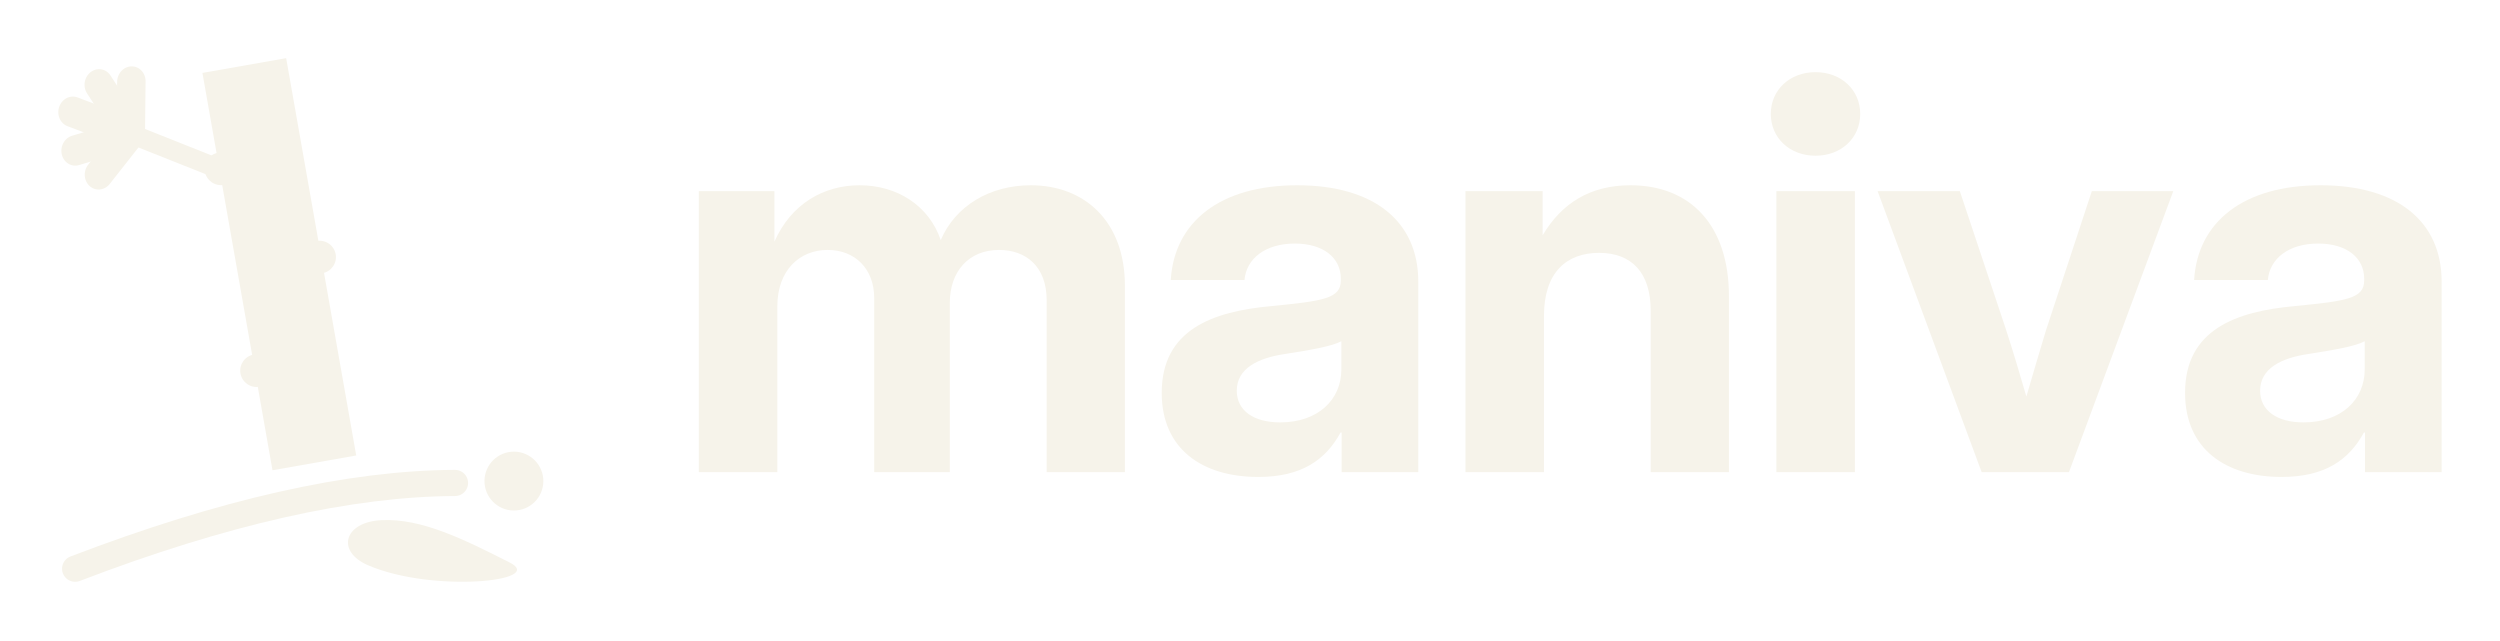
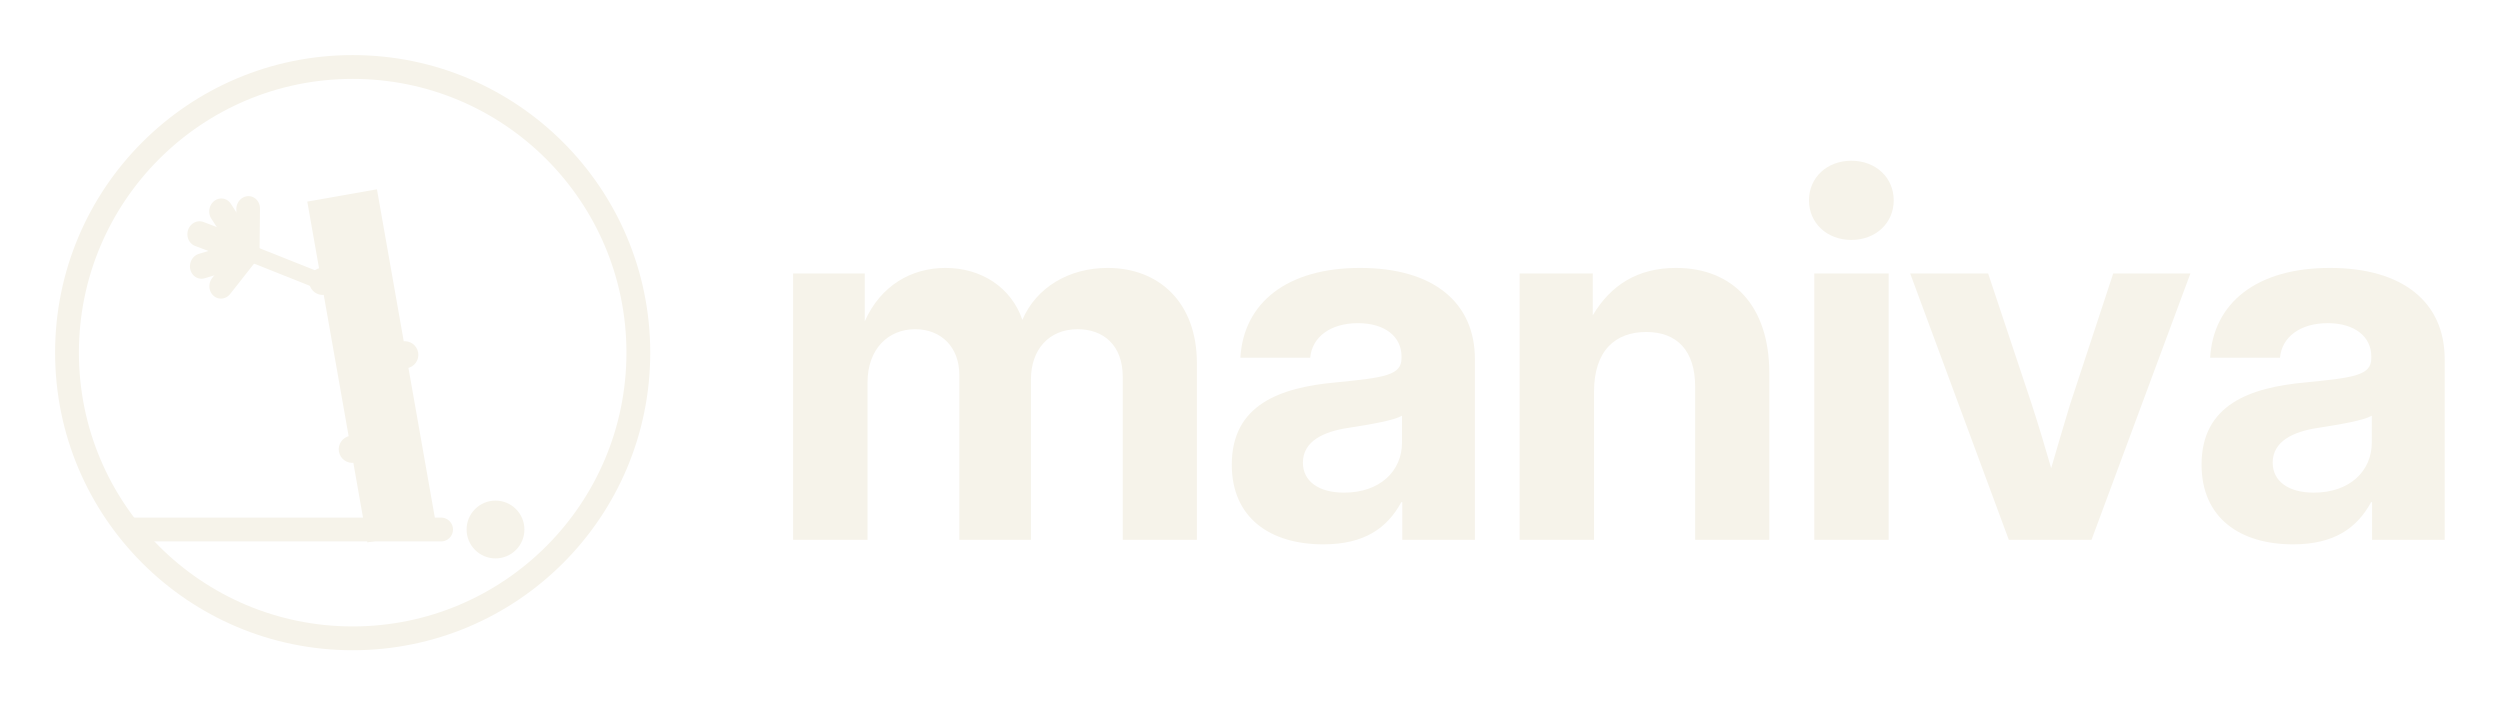
- <svg xmlns="http://www.w3.org/2000/svg" viewBox="-16 69.56 688.0 176.18" width="2752.0" height="704.72" role="img" aria-label="maniva logo">
-   <g transform="translate(-22.860,71.516) scale(0.9)">
-     <g fill="none" stroke="#f6f3ea">
-       <g transform="matrix(-.98481 -.17365 -.17365 .98481 193.2 -16.341)">
-         <g transform="translate(1.8079 -.45198)">
-           <path d="m103 86 29-6" stroke-width="6" />
-           <g transform="matrix(.41314 0 0 .44434 77.466 44.452)" stroke-linecap="round" stroke-width="21.006">
-             <path d="m132 80 6.3-35.5" />
-             <path d="m132 80 29.7-29.7" />
-             <path d="m132 80 45.3-8" />
-             <path d="m132 80 38.1 17.8" />
-             <path d="m132 80 18 31.2" />
+ <svg xmlns="http://www.w3.org/2000/svg" viewBox="-16 42.74 726.0 204.83" width="2904.0" height="819.32" role="img" aria-label="maniva logo">
+   <g transform="translate(-12.345,46.393) scale(0.9876)">
+     <circle cx="100" cy="100" r="84" fill="none" stroke="#f6f3ea" stroke-width="7" />
+     <g transform="translate(31.04,39.48) scale(0.8)">
+       <g fill="none" stroke="#f6f3ea">
+         <g transform="matrix(-.98481 -.17365 -.17365 .98481 193.2 -16.341)">
+           <g transform="translate(1.8079 -.45198)">
+             <path d="m103 86 29-6" stroke-width="6" />
+             <g transform="matrix(.41314 0 0 .44434 77.466 44.452)" stroke-linecap="round" stroke-width="21.006">
+               <path d="m132 80 6.3-35.5" />
+               <path d="m132 80 29.7-29.7" />
+               <path d="m132 80 45.3-8" />
+               <path d="m132 80 38.1 17.8" />
+               <path d="m132 80 18 31.2" />
+             </g>
+           </g>
+           <g transform="rotate(20 -38.373 243.61)">
+             <path transform="translate(-55.78 -32.801)" d="m85.28 176v-127.2" stroke-width="26" />
+             <circle cx="42" cy="45.858" r="5" fill="#f6f3ea" stroke="none" />
+             <circle cx="17" cy="77.685" r="5" fill="#f6f3ea" stroke="none" />
+             <circle cx="42" cy="108.53" r="5" fill="#f6f3ea" stroke="none" />
          </g>
        </g>
-         <g transform="rotate(20 -38.373 243.61)">
-           <path transform="translate(-55.78 -32.801)" d="m85.28 172.17v-123.37" stroke-width="26" />
-           <circle cx="42" cy="45.858" r="5" fill="#f6f3ea" stroke="none" />
-           <circle cx="17" cy="77.685" r="5" fill="#f6f3ea" stroke="none" />
-           <circle cx="42" cy="108.53" r="5" fill="#f6f3ea" stroke="none" />
-         </g>
-       </g>
-       <path d="m120.18 170.68c19.774 8.491 54.642 4.902 43.332-0.829-13.953-7.071-26.925-13.561-39.183-12.976-11.598 0.553-14.004 9.573-4.149 13.805z" fill="#f6f3ea" stroke="none" />
-       <g transform="rotate(-5 99.953 155.62)">
-         <path d="m29.453 165.62q70-20 118-16" stroke-width="8" stroke-linecap="round" />
-         <circle cx="165.45" cy="150.62" r="9" fill="#f6f3ea" stroke="none" />
      </g>
    </g>
+     <path d="M35.5 152 H126" stroke="#f6f3ea" stroke-width="7" stroke-linecap="round" fill="none" />
+     <circle cx="142" cy="152" r="8.5" fill="#f6f3ea" />
  </g>
-   <g transform="translate(-121.301,0)">
+   <g transform="translate(-83.297,0)">
    <path d="M297.617 199.5H319.224V153.87C319.224 143.909 325.376 138.343 333.066 138.343C340.61 138.343 345.884 143.543 345.884 151.6V199.5H366.685V152.918C366.685 144.275 371.885 138.343 380.234 138.343C387.632 138.343 393.345 142.884 393.345 152.186V199.5H414.878V148.23C414.878 130.506 403.818 120.545 388.95 120.545C377.744 120.545 368.223 126.185 364.194 135.633C360.972 126.185 352.256 120.545 341.855 120.545C332.041 120.545 323.032 125.599 318.418 136.072V122.156H297.617Z" fill="#f6f3ea" />
    <path d="M451.593 200.818C463.458 200.818 470.123 196.131 474.225 188.587H474.518V199.5H495.611V147.059C495.611 130.506 483.453 120.545 462.286 120.545C441.046 120.545 428.448 130.652 427.496 146.619H447.784C448.297 140.687 453.57 136.585 461.627 136.585C469.537 136.585 474.298 140.54 474.298 146.253V146.766C474.298 151.746 469.317 152.405 455.182 153.797C439.068 155.262 425.006 160.242 425.006 177.674C425.006 193.128 436.139 200.818 451.593 200.818ZM457.599 185.804C450.348 185.804 445.66 182.581 445.66 177.088C445.66 170.936 451.52 168.079 458.917 166.98C465.875 165.882 471.954 164.856 474.444 163.465V171.229C474.444 179.578 467.999 185.804 457.599 185.804Z" fill="#f6f3ea" />
    <path d="M530.202 156.507C530.202 144.495 536.428 139.148 545.363 139.148C554.372 139.148 559.572 144.642 559.572 155.042V199.5H581.105V151.087C581.105 131.531 570.485 120.545 554.006 120.545C542.873 120.545 535.036 125.525 529.836 134.314V122.156H508.596V199.5H530.202Z" fill="#f6f3ea" />
    <path d="M594.163 199.5H615.77V122.156H594.163ZM604.93 112.415C612.034 112.415 617.234 107.508 617.234 100.916C617.234 94.324 612.034 89.417 604.93 89.417C597.825 89.417 592.625 94.324 592.625 100.916C592.625 107.508 597.825 112.415 604.93 112.415Z" fill="#f6f3ea" />
    <path d="M650.653 199.5H674.677L703.388 122.156H680.976L668.378 160.389C666.547 166.468 664.716 172.62 662.958 178.699C661.2 172.62 659.369 166.468 657.392 160.389L644.647 122.156H622.016Z" fill="#f6f3ea" />
    <path d="M733.218 200.818C745.083 200.818 751.748 196.131 755.85 188.587H756.143V199.5H777.236V147.059C777.236 130.506 765.078 120.545 743.911 120.545C722.671 120.545 710.073 130.652 709.121 146.619H729.409C729.922 140.687 735.195 136.585 743.252 136.585C751.162 136.585 755.923 140.54 755.923 146.253V146.766C755.923 151.746 750.942 152.405 736.807 153.797C720.693 155.262 706.631 160.242 706.631 177.674C706.631 193.128 717.764 200.818 733.218 200.818ZM739.224 185.804C731.973 185.804 727.285 182.581 727.285 177.088C727.285 170.936 733.145 168.079 740.542 166.98C747.5 165.882 753.579 164.856 756.069 163.465V171.229C756.069 179.578 749.624 185.804 739.224 185.804Z" fill="#f6f3ea" />
  </g>
</svg>
